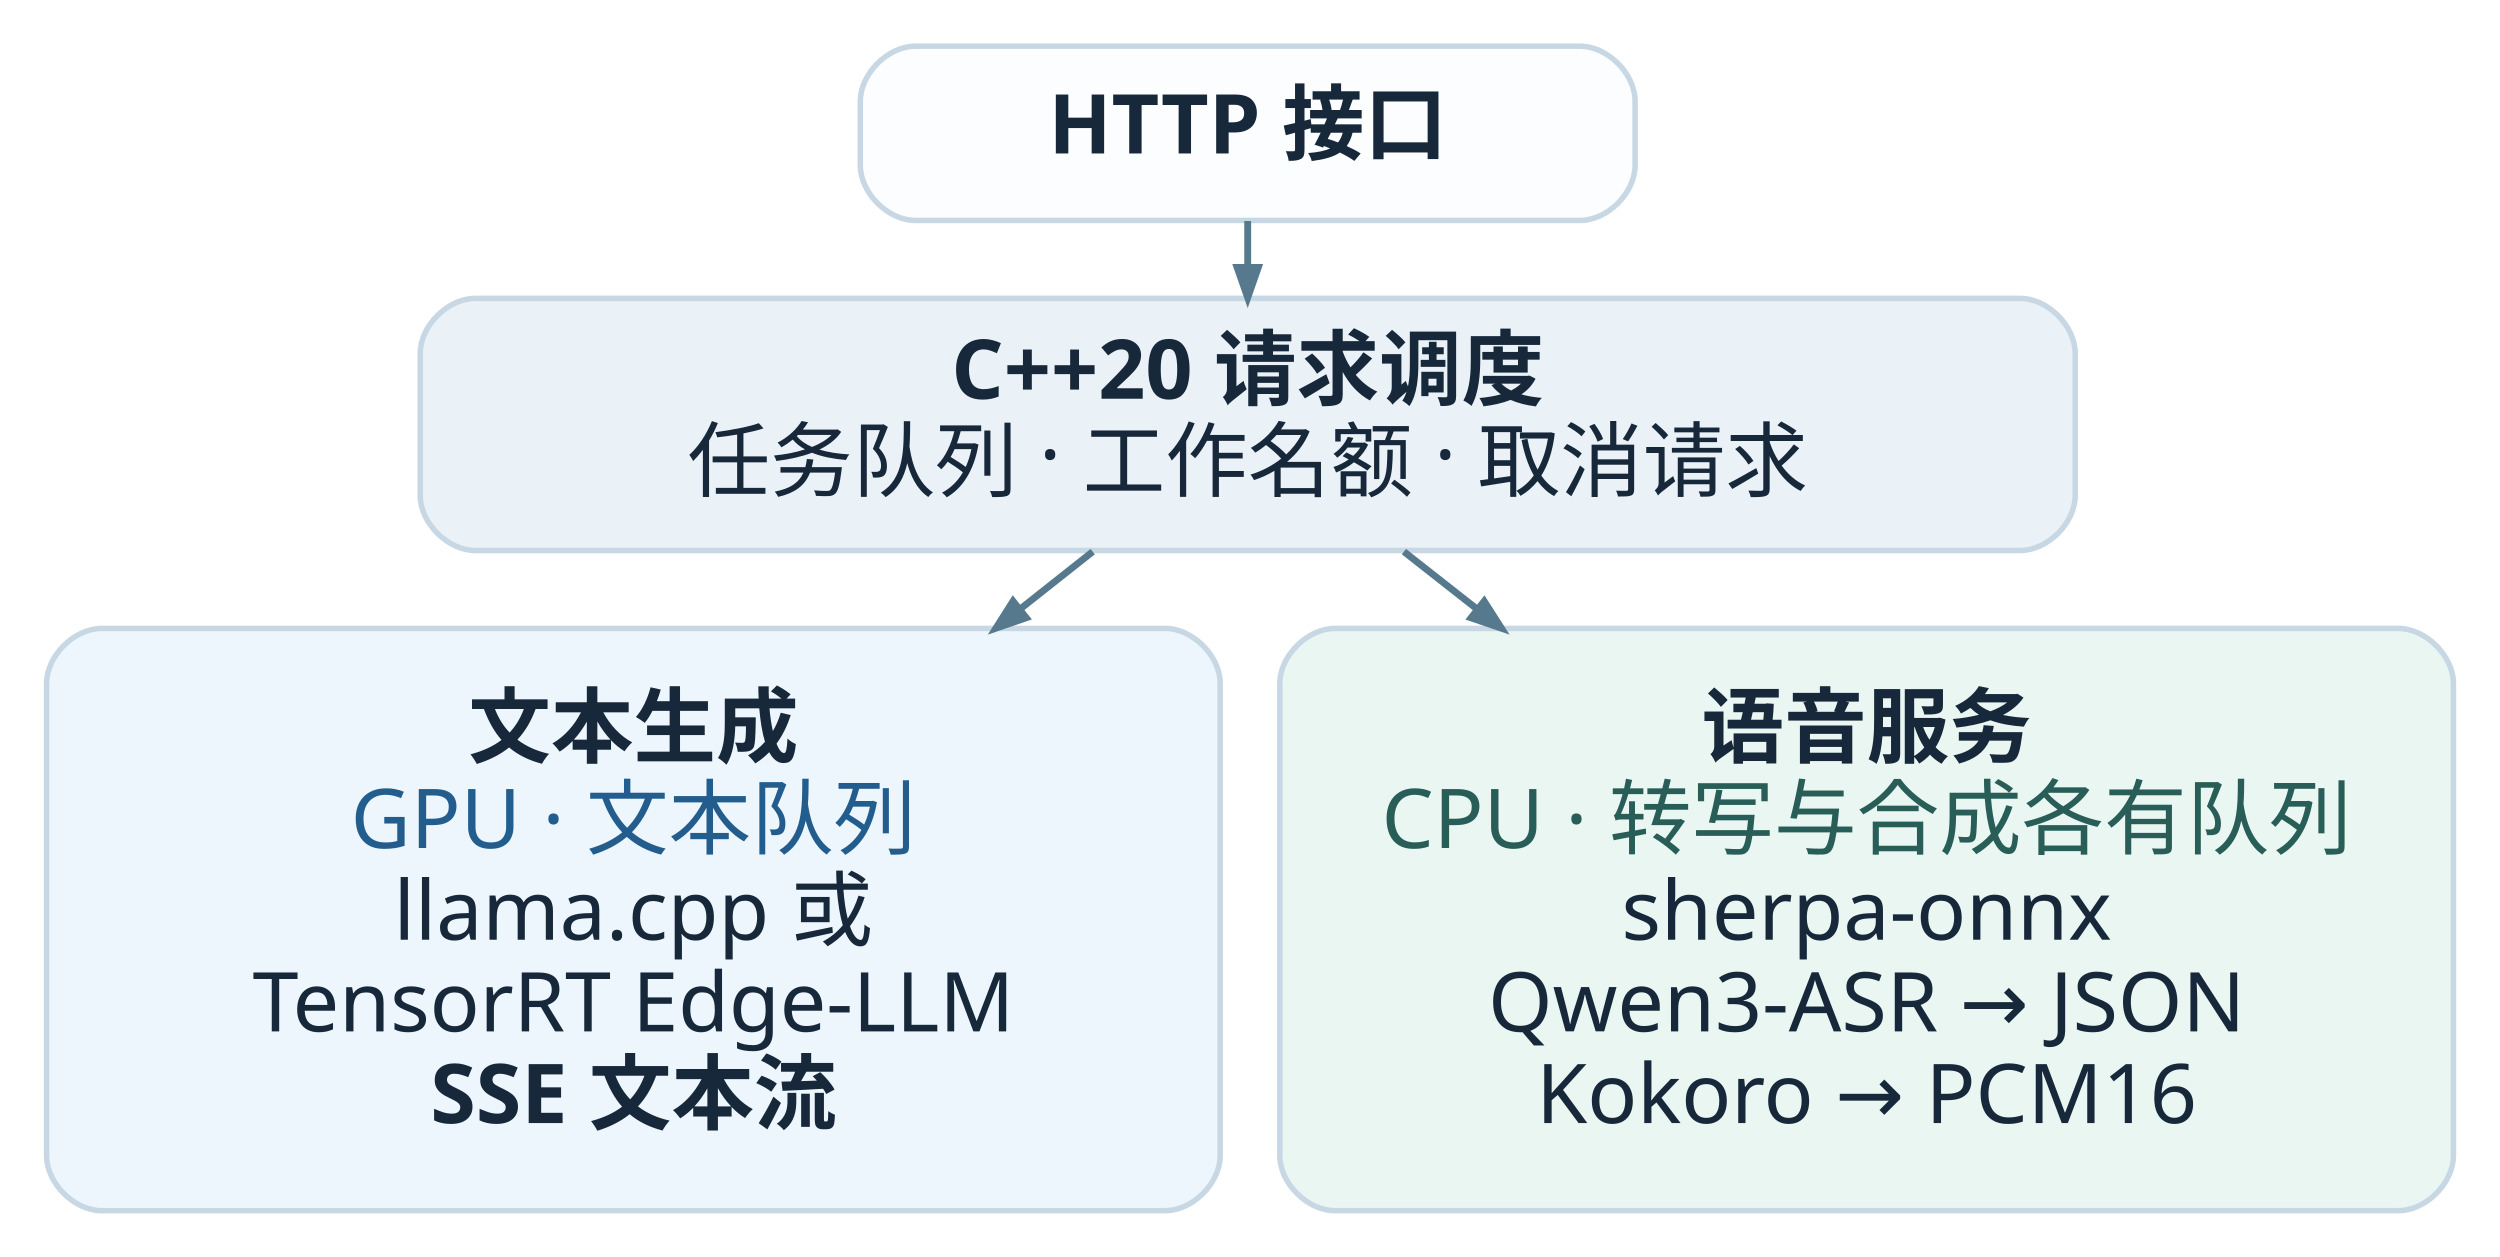
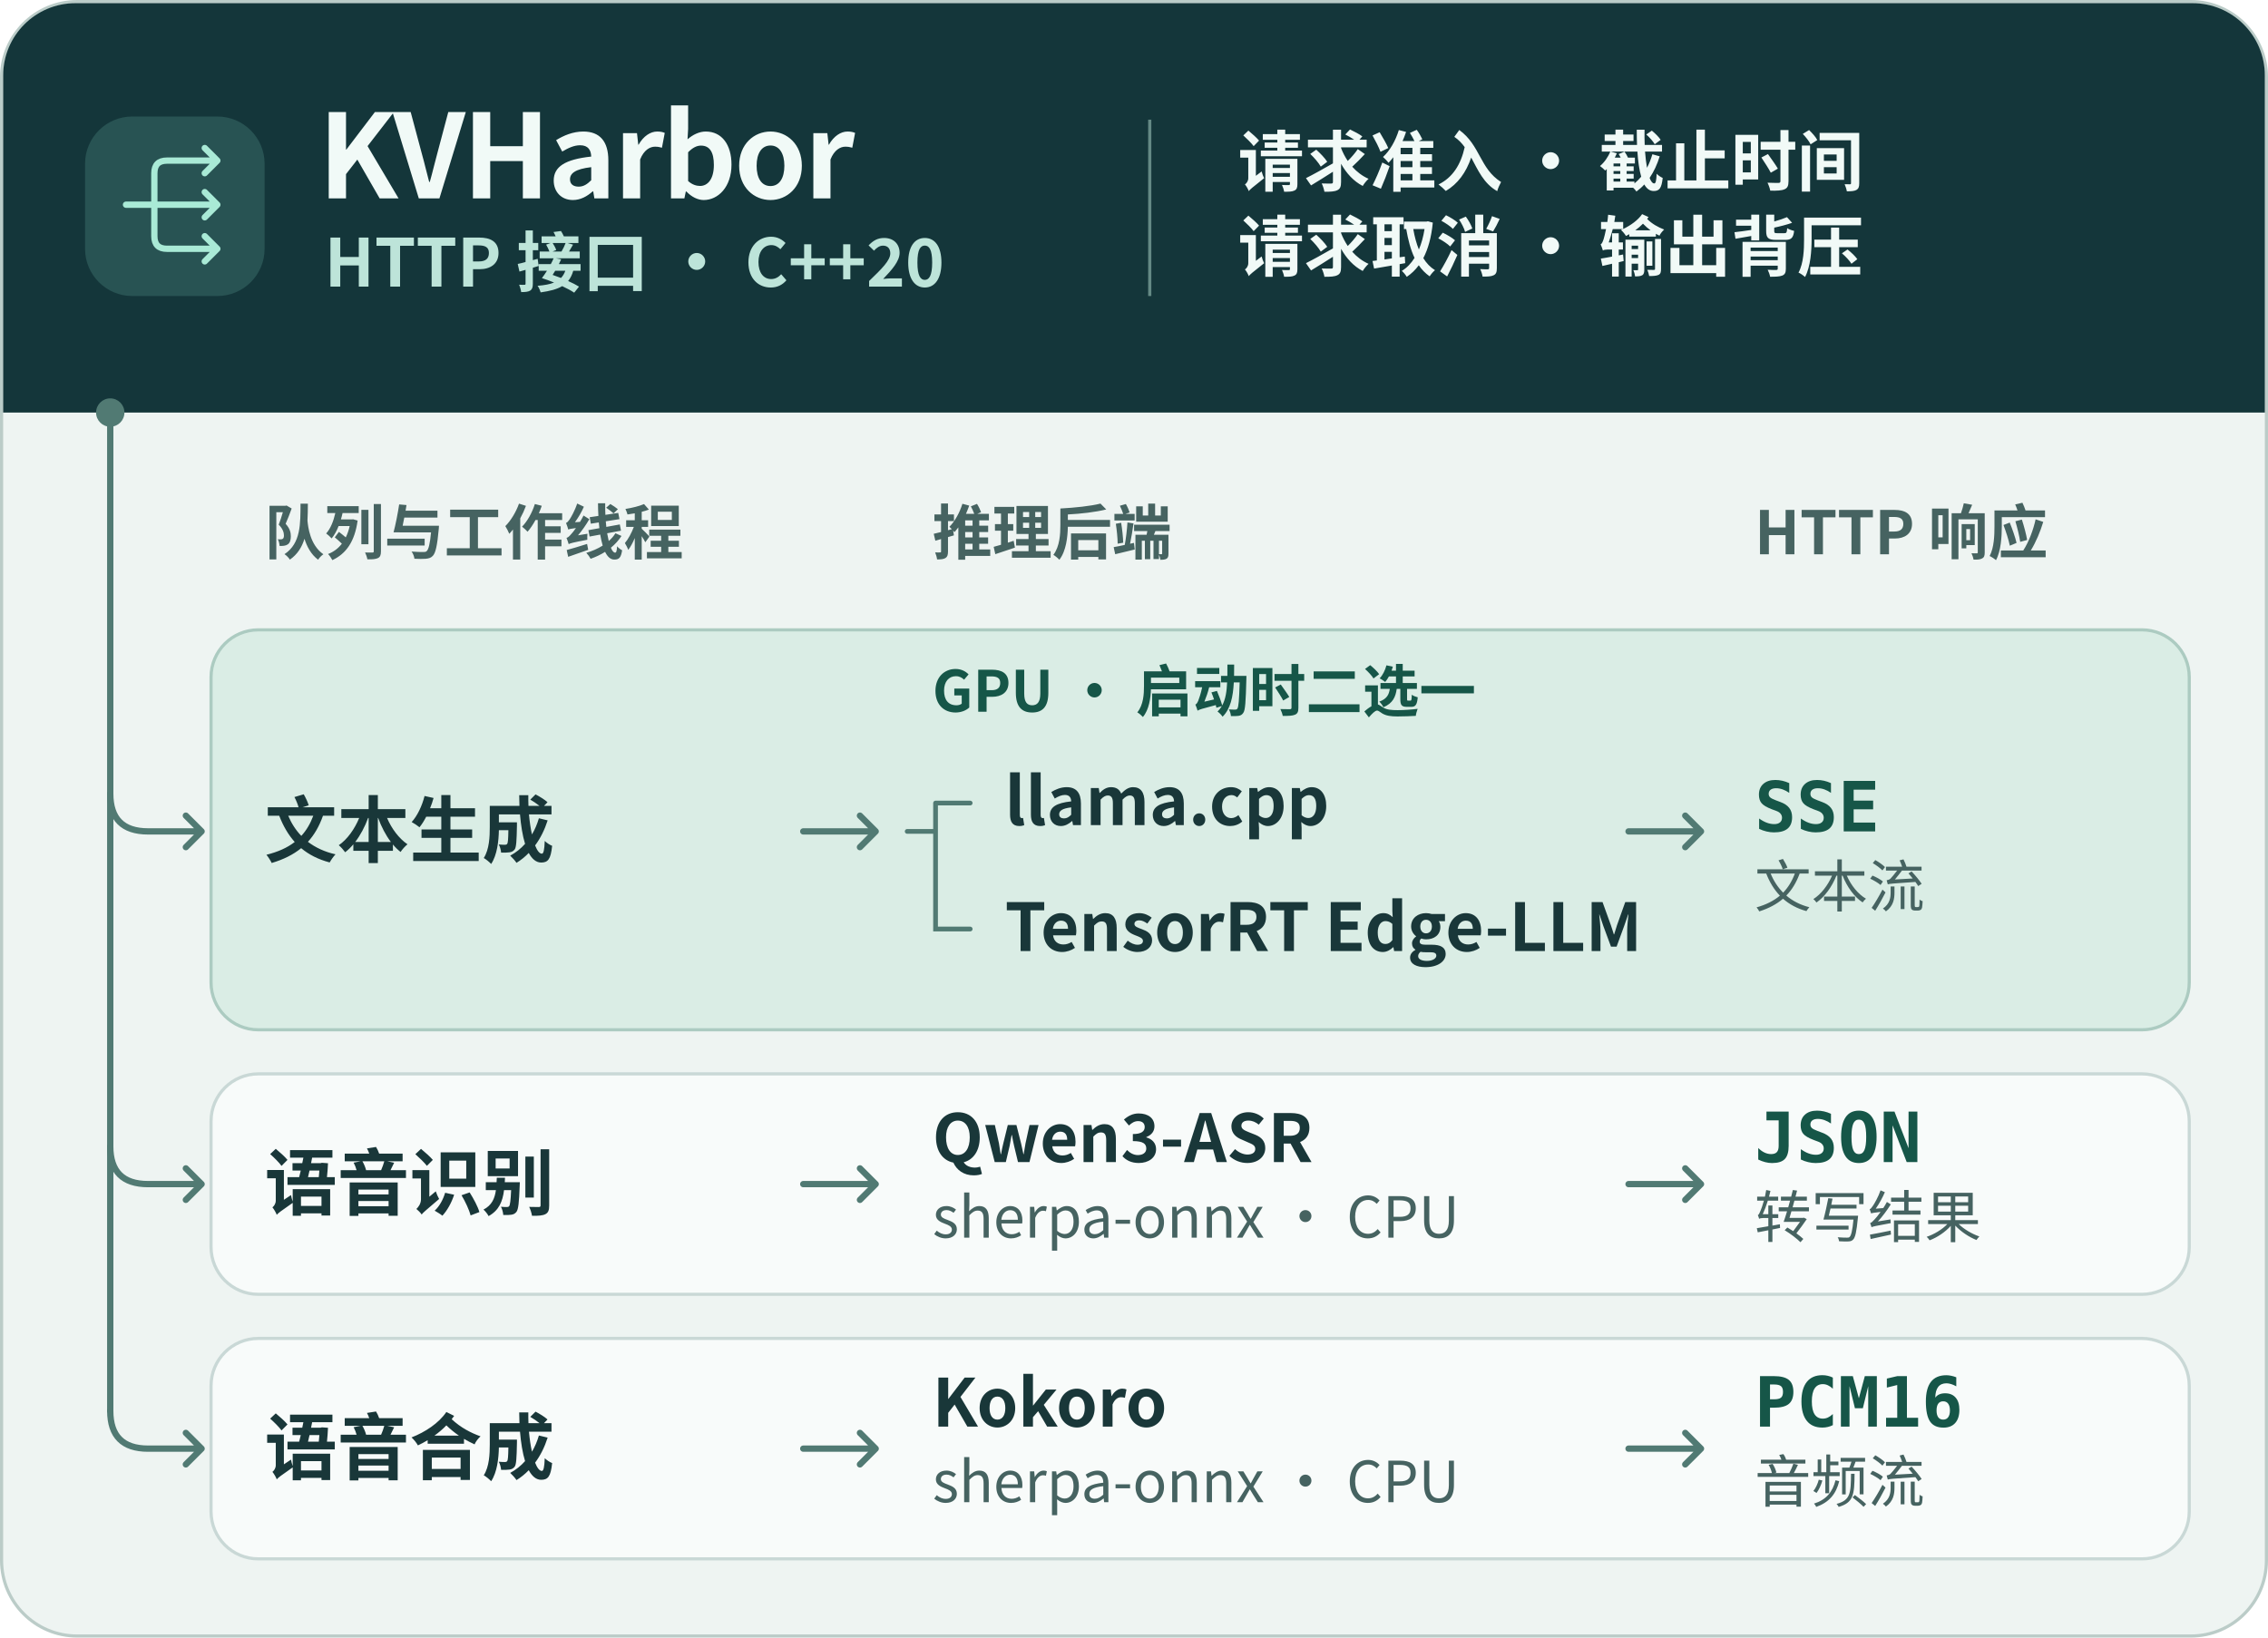
- <svg xmlns="http://www.w3.org/2000/svg" width="545pt" height="274pt" viewBox="0.00 0.00 545.16 274.16">
-   <g id="graph0" class="graph" transform="scale(1 1) rotate(0) translate(10.08 264.08)">
-     <g id="node1" class="node">
-       <path fill="#fcfdff" stroke="#c7d7e3" stroke-width="1.2" d="M334.5,-254C334.5,-254 189.5,-254 189.5,-254 183.5,-254 177.5,-248 177.5,-242 177.5,-242 177.5,-228 177.5,-228 177.5,-222 183.5,-216 189.5,-216 189.5,-216 334.5,-216 334.5,-216 340.5,-216 346.5,-222 346.5,-228 346.5,-228 346.5,-242 346.5,-242 346.5,-248 340.5,-254 334.5,-254" />
-       <text text-anchor="middle" x="262" y="-230.6" font-family="system-ui, sans-serif" font-size="18.00" fill="#17283a" font-weight="700">HTTP 接口</text>
-     </g>
-     <g id="node2" class="node">
-       <path fill="#eaf1f7" stroke="#c7d7e3" stroke-width="1.2" d="M430.5,-199C430.5,-199 93.5,-199 93.5,-199 87.5,-199 81.5,-193 81.5,-187 81.5,-187 81.5,-156 81.5,-156 81.5,-150 87.5,-144 93.5,-144 93.5,-144 430.5,-144 430.5,-144 436.5,-144 442.5,-150 442.5,-156 442.5,-156 442.5,-187 442.5,-187 442.5,-193 436.5,-199 430.5,-199" />
-       <text text-anchor="middle" x="262" y="-177.1" font-family="system-ui, sans-serif" font-size="18.00" fill="#17283a" font-weight="700">C++20 请求调度</text>
-       <text text-anchor="middle" x="262" y="-157.1" font-family="system-ui, sans-serif" font-size="18.00" fill="#17283a">任务队列 · 工作名额 · 取消请求</text>
-     </g>
-     <g id="edge1" class="edge">
-       <path fill="none" stroke="#56798e" stroke-width="1.5" d="M262,-215.88C262,-212.69 262,-209.27 262,-205.81" />
-       <polygon fill="#56798e" stroke="#56798e" stroke-width="1.5" points="264.31,-205.75 262,-199.15 259.69,-205.75 264.31,-205.75" />
-     </g>
-     <g id="node3" class="node">
-       <path fill="#edf6fc" stroke="#c7d7e3" stroke-width="1.2" d="M244,-127C244,-127 12,-127 12,-127 6,-127 0,-121 0,-115 0,-115 0,-12 0,-12 0,-6 6,0 12,0 12,0 244,0 244,0 250,0 256,-6 256,-12 256,-12 256,-115 256,-115 256,-121 250,-127 244,-127" />
-       <text text-anchor="middle" x="128" y="-99.1" font-family="system-ui, sans-serif" font-size="18.00" fill="#17283a" font-weight="700">文本生成</text>
-       <text text-anchor="middle" x="128" y="-79.1" font-family="system-ui, sans-serif" font-size="18.00" fill="#235d8d">GPU · 文本队列</text>
-       <text text-anchor="middle" x="128" y="-59.1" font-family="system-ui, sans-serif" font-size="18.00" fill="#17283a">llama.cpp 或</text>
-       <text text-anchor="middle" x="128" y="-39.1" font-family="system-ui, sans-serif" font-size="18.00" fill="#17283a">TensorRT Edge-LLM</text>
-       <text text-anchor="middle" x="128" y="-19.1" font-family="system-ui, sans-serif" font-size="18.00" fill="#17283a" font-weight="700">SSE 文本流</text>
-     </g>
-     <g id="edge2" class="edge">
-       <path fill="none" stroke="#56798e" stroke-width="1.5" d="M228.19,-143.75C223.24,-139.84 217.98,-135.68 212.55,-131.38" />
-       <polygon fill="#56798e" stroke="#56798e" stroke-width="1.5" points="213.68,-129.33 207.07,-127.05 210.81,-132.95 213.68,-129.33" />
-     </g>
-     <g id="node4" class="node">
-       <path fill="#eaf6f2" stroke="#c7d7e3" stroke-width="1.2" d="M513,-127C513,-127 281,-127 281,-127 275,-127 269,-121 269,-115 269,-115 269,-12 269,-12 269,-6 275,0 281,0 281,0 513,0 513,0 519,0 525,-6 525,-12 525,-12 525,-115 525,-115 525,-121 519,-127 513,-127" />
-       <text text-anchor="middle" x="397" y="-99.1" font-family="system-ui, sans-serif" font-size="18.00" fill="#17283a" font-weight="700">语音服务</text>
-       <text text-anchor="middle" x="397" y="-79.1" font-family="system-ui, sans-serif" font-size="18.00" fill="#285e57">CPU · 转写与合成各有队列</text>
-       <text text-anchor="middle" x="397" y="-59.1" font-family="system-ui, sans-serif" font-size="18.00" fill="#17283a">sherpa-onnx</text>
-       <text text-anchor="middle" x="397" y="-39.1" font-family="system-ui, sans-serif" font-size="18.00" fill="#17283a">Qwen3-ASR → JSON</text>
-       <text text-anchor="middle" x="397" y="-19.1" font-family="system-ui, sans-serif" font-size="18.00" fill="#17283a">Kokoro → PCM16</text>
-     </g>
-     <g id="edge3" class="edge">
-       <path fill="none" stroke="#56798e" stroke-width="1.5" d="M296.07,-143.75C301.05,-139.84 306.35,-135.68 311.82,-131.38" />
-       <polygon fill="#56798e" stroke="#56798e" stroke-width="1.5" points="313.58,-132.94 317.34,-127.05 310.72,-129.31 313.58,-132.94" />
-     </g>
+ <svg xmlns="http://www.w3.org/2000/svg" viewBox="0 0 720 520" width="720" height="520" xml:lang="zh-CN" role="img" aria-labelledby="diagram-title diagram-description" font-family="system-ui, -apple-system, Segoe UI, PingFang SC, Microsoft YaHei, Noto Sans CJK SC, sans-serif">
+   <rect x=".5" y=".5" width="719" height="519" rx="24" fill="#eef4f2" stroke="#bbccc8" />
+   <path d="M24 1H696a23 23 0 0 1 23 23v107H1V24A23 23 0 0 1 24 1Z" fill="#14363a" />
+   <rect x="27" y="37" width="57" height="57" rx="15" fill="#285353" />
+   <path d="M40 65h9m0 0v-10q0-4 4-4h16M49 65h20M49 65v10q0 4 4 4h16            M65 47l4 4-4 4m0 6 4 4-4 4m0 6 4 4-4 4" fill="none" stroke="#a9ead6" stroke-width="2" stroke-linecap="round" stroke-linejoin="round" />
+   <text x="101" y="63" fill="#f1faf7" font-size="37" font-weight="750" letter-spacing="-.9">KVHarbor</text>
+   <text x="103" y="91" fill="#bde4d9" font-size="21" font-weight="550">HTTP 接口 · C++20</text>
+   <path d="M365 38v56" fill="none" stroke="#658a85" />
+   <g fill="#f1faf7" font-size="21" font-weight="550">
+     <text x="393" y="59">请求准入 · 截止时间</text>
+     <text x="393" y="86">请求取消 · 输出背压</text>
+   </g>
+   <g fill="#466361" font-size="19" font-weight="650">
+     <text x="84" y="176">队列与工作线程</text>
+     <text x="296" y="176">推理后端</text>
+     <text x="557" y="176">HTTP 响应</text>
+   </g>
+   <rect x="67" y="200" width="628" height="127" rx="15" fill="#daede5" stroke="#accbc1" />
+   <rect x="67" y="341" width="628" height="70" rx="15" fill="#f8fbfa" stroke="#c9d8d6" />
+   <rect x="67" y="425" width="628" height="70" rx="15" fill="#f8fbfa" stroke="#c9d8d6" />
+   <g fill="none" stroke="#517a73" stroke-width="2" stroke-linecap="round" stroke-linejoin="round">
+     <path d="M35 133v315" />
+     <path d="M35 252q0 12 12 12h17m-5-5 5 5-5 5 M255 264h23m-5-5 5 5-5 5 M517 264h23m-5-5 5 5-5 5" />
+     <path d="M35 364q0 12 12 12h17m-5-5 5 5-5 5 M255 376h23m-5-5 5 5-5 5 M517 376h23m-5-5 5 5-5 5" />
+     <path d="M35 448q0 12 12 12h17m-5-5 5 5-5 5 M255 460h23m-5-5 5 5-5 5 M517 460h23m-5-5 5 5-5 5" />
+   </g>
+   <circle cx="35" cy="131" r="4.5" fill="#517a73" />
+   <g fill="#193739" font-size="23" font-weight="680">
+     <text x="84" y="272">文本生成</text>
+     <text x="84" y="384">语音识别</text>
+     <text x="84" y="468">语音合成</text>
+   </g>
+   <text x="296" y="226" fill="#165648" font-size="18" font-weight="650">GPU · 启动时二选一</text>
+   <path d="M288 264h9m0-9h11m-11 0v40h11" fill="none" stroke="#517a73" stroke-width="1.5" stroke-linecap="round" />
+   <g fill="#193739" font-size="21" font-weight="680">
+     <text x="319" y="262">llama.cpp</text>
+     <text x="319" y="302">TensorRT Edge-LLM</text>
+     <text x="296" y="369">Qwen3-ASR</text>
+     <text x="296" y="453">Kokoro</text>
+   </g>
+   <g fill="#466361" font-size="18">
+     <text x="296" y="393">sherpa-onnx · CPU</text>
+     <text x="296" y="477">sherpa-onnx · CPU</text>
+     <text x="557" y="288">文本流</text>
+     <text x="557" y="393">转写结果</text>
+     <text x="557" y="477">音频流</text>
+   </g>
+   <g fill="#165648" font-family="ui-monospace, SFMono-Regular, Consolas, monospace" font-size="22" font-weight="700">
+     <text x="557" y="264">SSE</text>
+     <text x="557" y="369">JSON</text>
+     <text x="557" y="453">PCM16</text>
  </g>
</svg>
